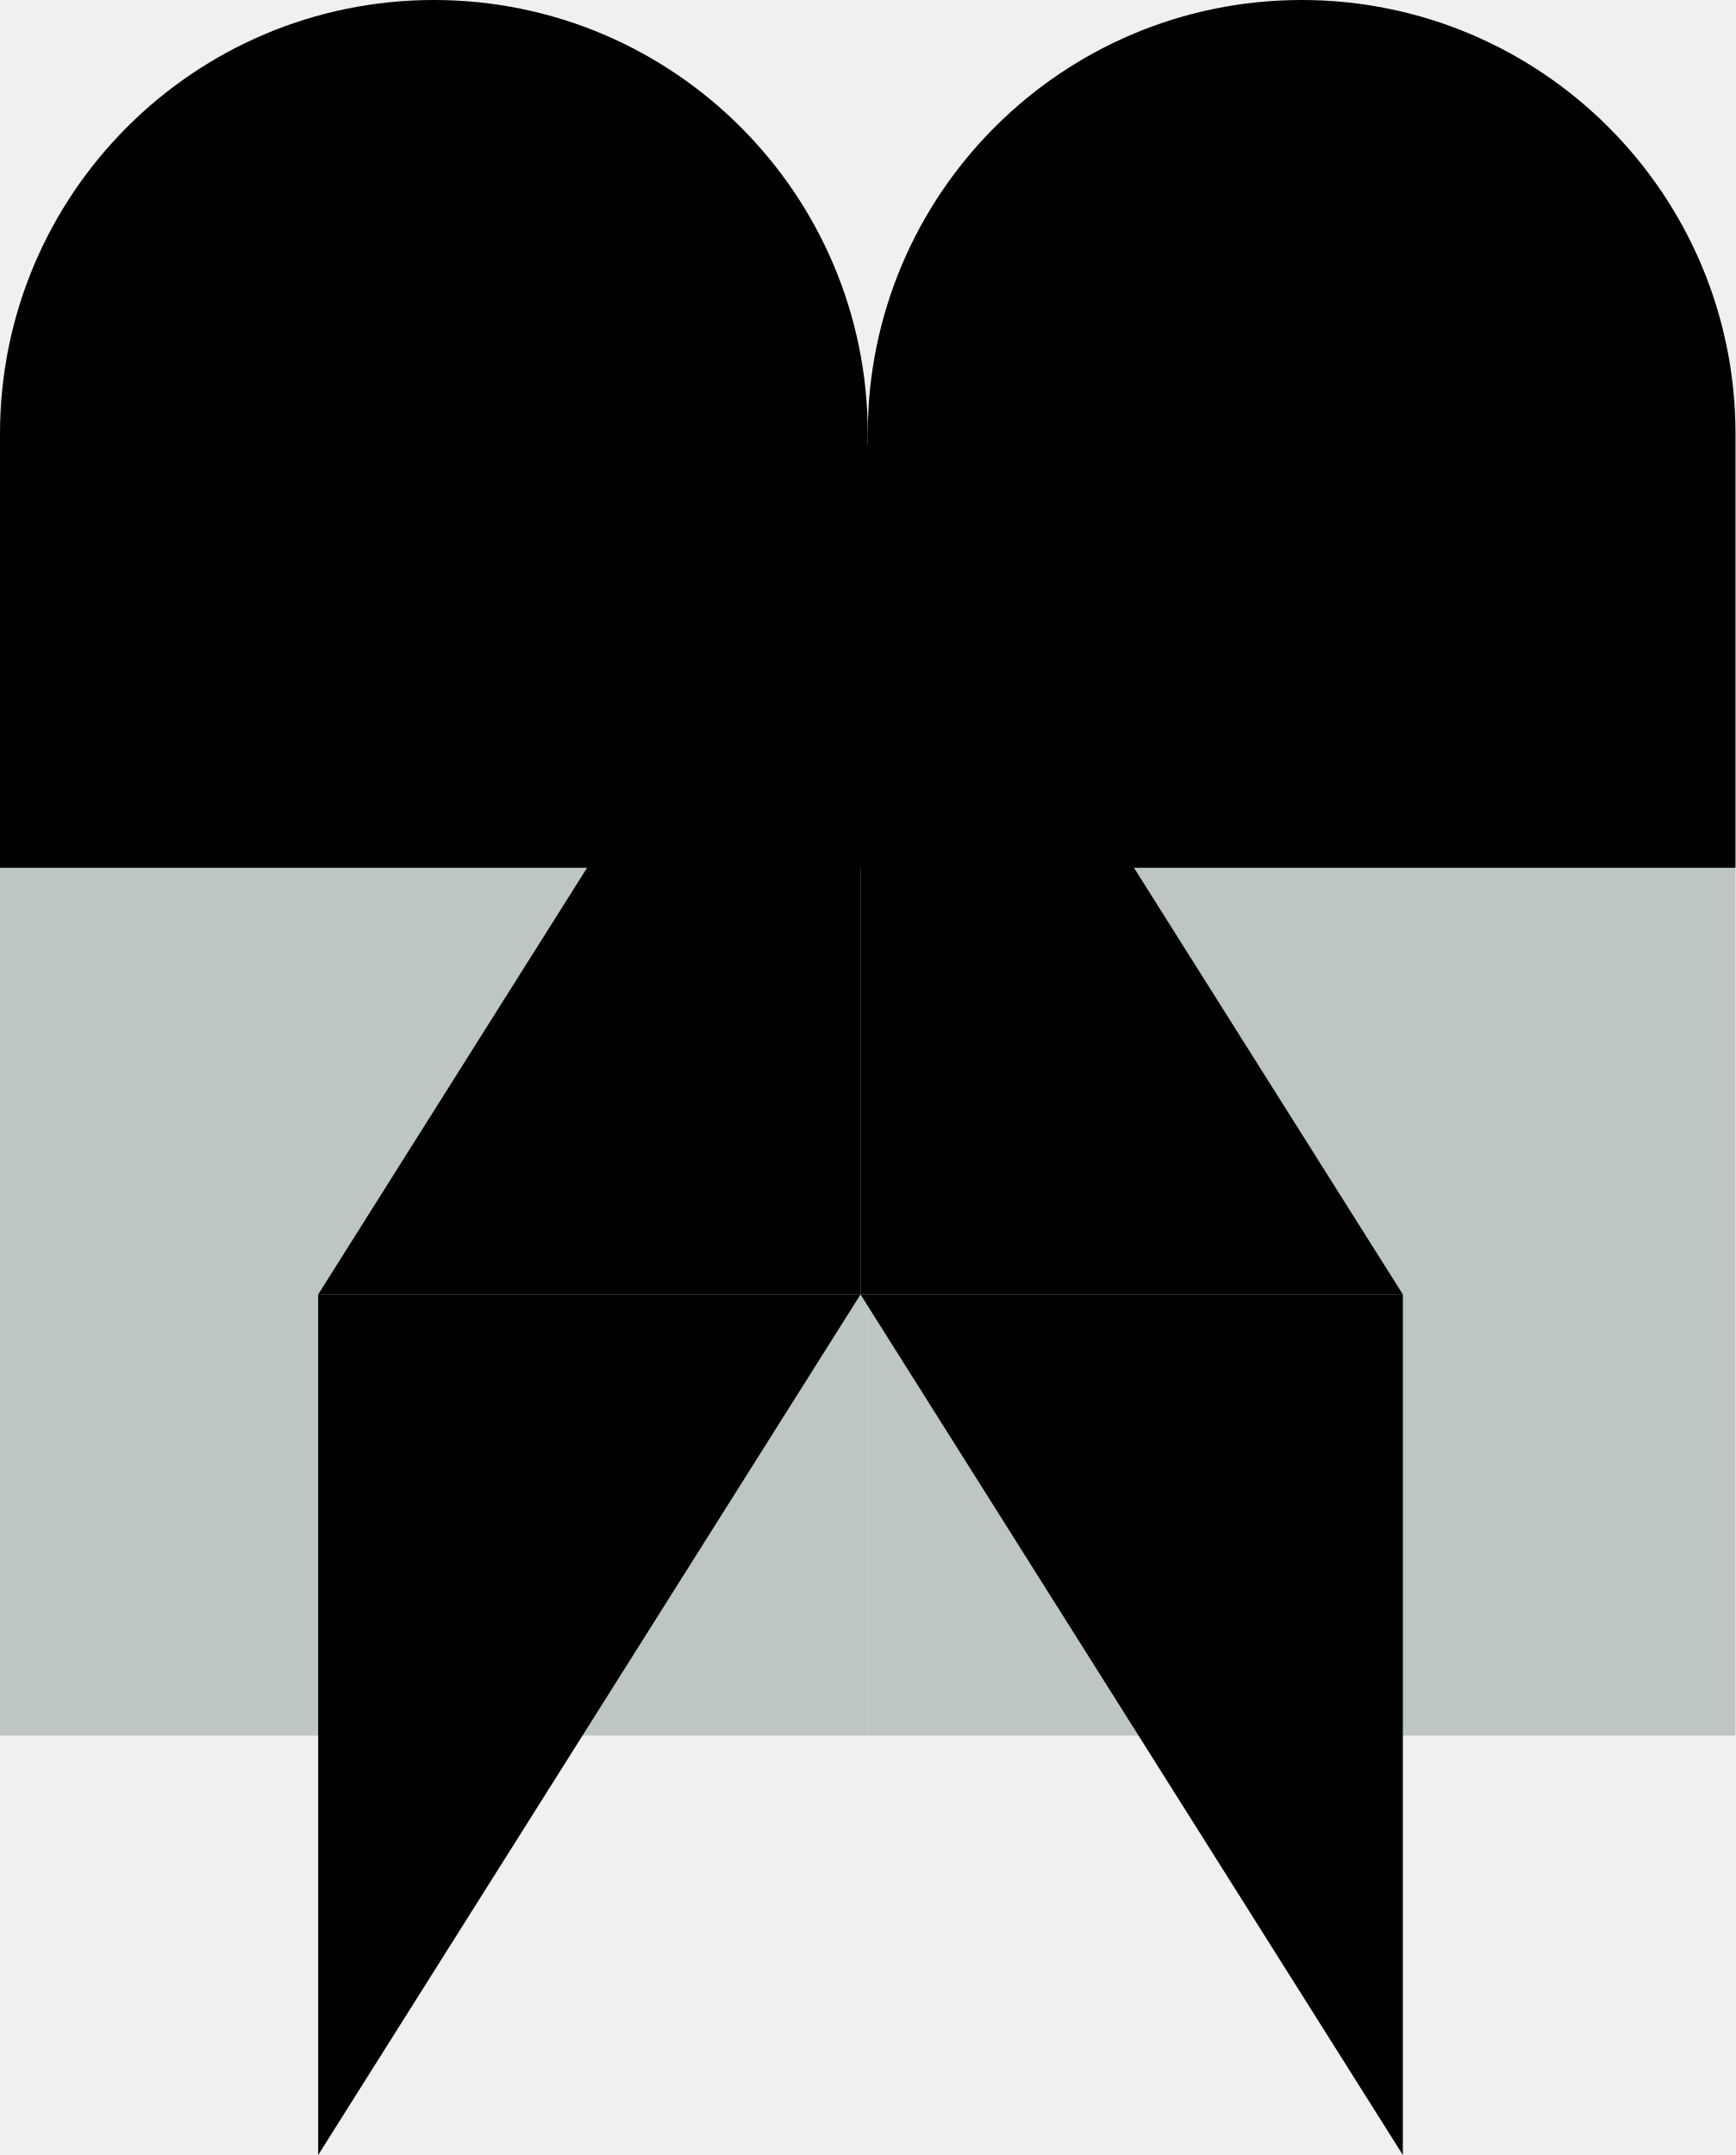
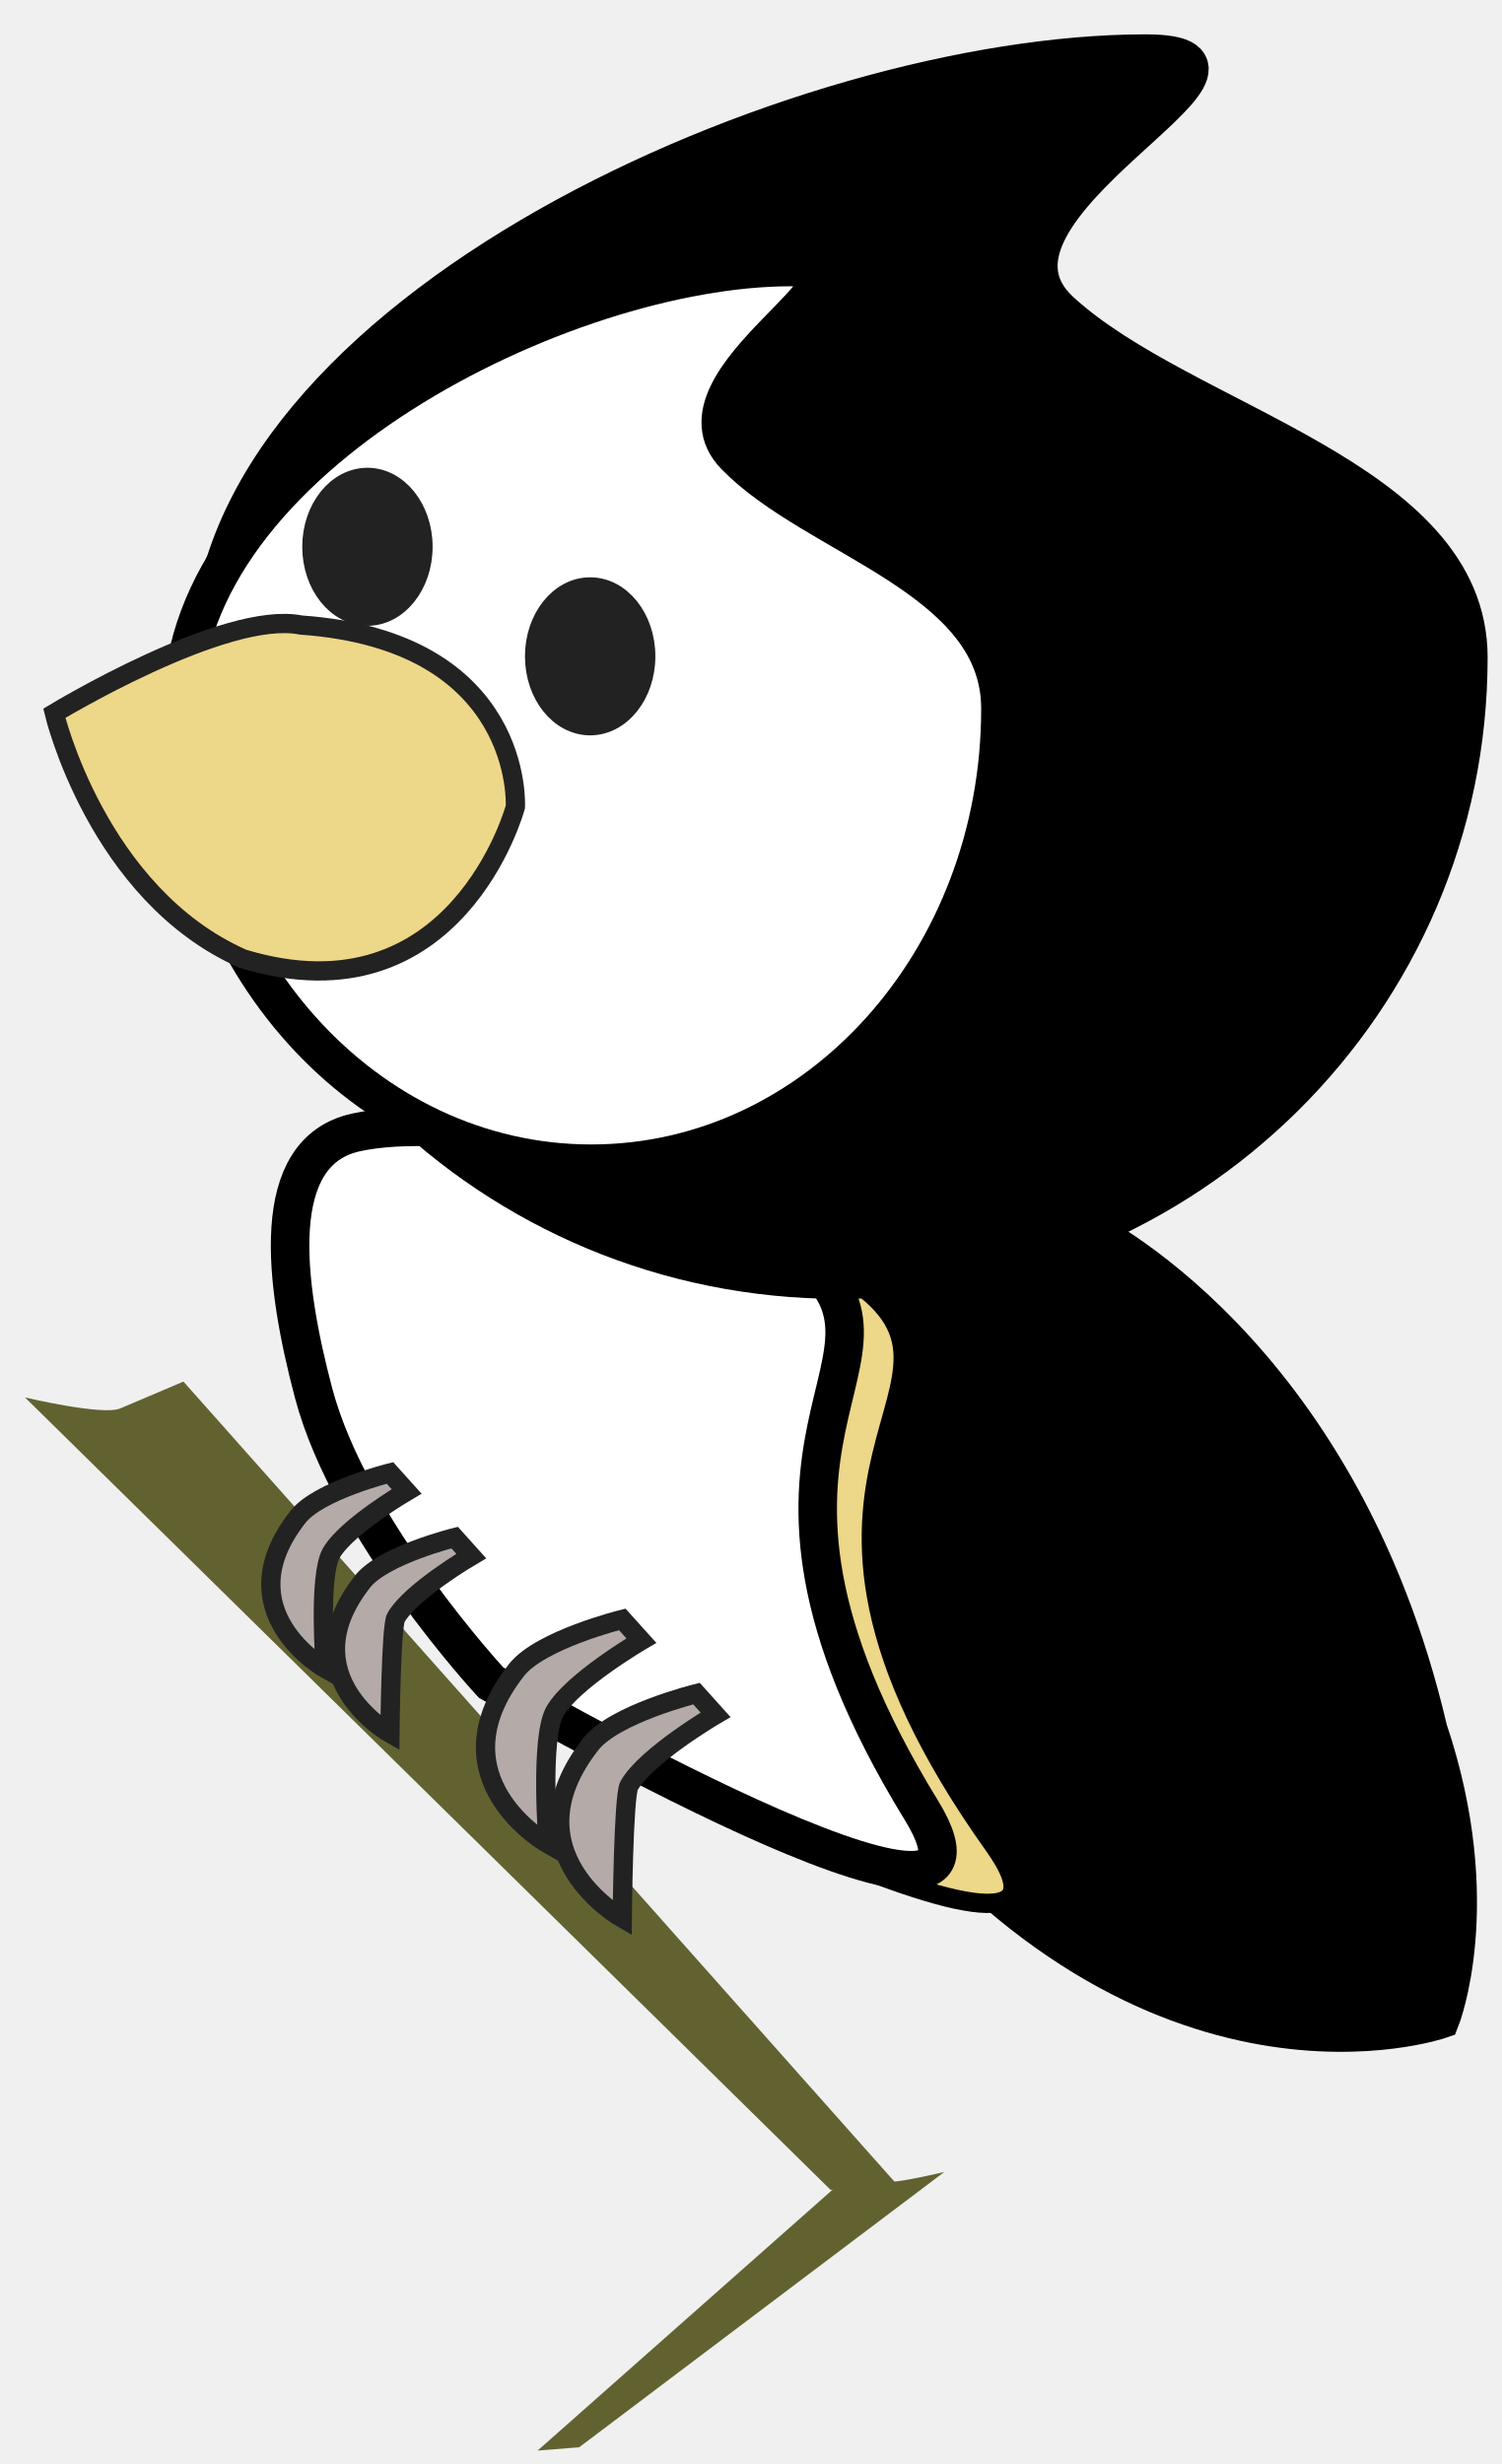
- <svg xmlns="http://www.w3.org/2000/svg" width="120" height="149" viewBox="0 0 120 149" fill="none">
-   <rect x="60" y="60" width="60" height="60" fill="#BDC6C5" />
-   <rect x="3.05176e-05" y="60" width="60" height="60" fill="#BDC6C5" />
-   <path d="M120 60L120 30C120 13.431 106.569 -1.60169e-07 90 -3.57746e-07C73.431 -5.55324e-07 60 13.431 60 30L60 60L120 60Z" fill="black" />
-   <path d="M0 60L-1.31134e-06 30C-2.03558e-06 13.431 13.431 -5.87108e-07 30 -1.31134e-06C46.569 -2.03558e-06 60 13.431 60 30L60 60L0 60Z" fill="black" />
-   <path d="M22 149L59.5 89.5H22V149Z" fill="black" />
-   <path d="M97 149L59.5 89.5H97V149Z" fill="black" />
-   <path d="M59.5 30L97 89.5H59.5V30Z" fill="black" />
-   <path d="M59.5 30L22 89.5H59.5V30Z" fill="black" />
+ <svg xmlns="http://www.w3.org/2000/svg" width="39" height="64" viewBox="0 0 39 64" fill="none">
+   <path d="M0.649 36.297C0.649 36.297 2.668 36.775 3.119 36.584C3.632 36.366 4.765 35.885 4.765 35.885L23.296 56.737L21.575 56.88L0.649 36.297Z" fill="#626231" />
+   <path d="M15.044 63.566L13.965 63.651L21.934 56.602C21.934 56.602 22.708 56.651 23.059 56.673C23.366 56.693 24.528 56.415 24.528 56.415L15.044 63.566Z" fill="#626231" />
+   <path d="M37.414 52.451C37.414 52.451 29.973 55.038 22.909 46.006C21.899 44.766 19.876 39.746 19.843 39.474C19.362 35.598 20.579 31.788 20.579 31.788L28.141 31.887C28.141 31.887 34.774 35.001 37.096 44.925C38.615 49.438 37.414 52.451 37.414 52.451V52.451Z" fill="black" stroke="black" stroke-miterlimit="10" />
+   <path d="M12.628 43.89C12.628 43.89 8.283 36.461 8.283 36.366C8.283 36.2 6.53 30.459 9.093 29.976C11.813 29.465 17.347 30.227 21.928 33.1C26.51 35.973 18.639 37.856 25.819 47.935C29.375 52.926 12.628 43.89 12.628 43.89V43.89Z" fill="#EDD788" stroke="black" stroke-width="0.5" stroke-miterlimit="10" />
+   <path d="M12.756 43.704C12.756 43.704 9.091 39.757 8.145 36.182C7.382 33.298 6.951 29.915 9.249 29.413C11.548 28.912 16.775 29.659 20.645 32.475C24.516 35.292 17.866 37.139 23.933 47.021C26.936 51.914 12.756 43.704 12.756 43.704L12.756 43.704Z" fill="white" stroke="black" stroke-miterlimit="10" />
+   <path d="M38.141 17.077C38.141 26.002 30.826 33.237 21.802 33.237C12.778 33.237 5.463 26.002 5.463 17.077C5.463 8.152 20.733 1.392 29.756 1.392C34.049 1.392 24.626 5.406 27.542 8.084C30.755 11.035 38.141 12.398 38.141 17.077V17.077Z" fill="black" stroke="black" stroke-miterlimit="10" />
+   <path d="M25.986 18.407C25.986 24.934 21.228 30.226 15.358 30.226C9.488 30.226 4.73 24.934 4.73 18.407C4.73 11.88 14.663 6.936 20.532 6.936C23.325 6.936 17.195 9.872 19.092 11.83C21.182 13.989 25.986 14.985 25.986 18.407V18.407Z" fill="white" stroke="black" stroke-miterlimit="10" />
+   <path d="M10.987 14.203C10.987 15.198 10.341 16.005 9.544 16.005C8.747 16.005 8.101 15.198 8.101 14.203C8.101 13.207 8.747 12.4 9.544 12.4C10.341 12.4 10.987 13.207 10.987 14.203Z" fill="#232222" stroke="#232222" stroke-width="0.5" stroke-miterlimit="10" />
+   <path d="M16.773 17.048C16.773 18.043 16.127 18.85 15.329 18.85C14.532 18.85 13.886 18.043 13.886 17.048C13.886 16.052 14.532 15.245 15.329 15.245C16.127 15.245 16.773 16.052 16.773 17.048Z" fill="#232222" stroke="#232222" stroke-width="0.5" stroke-miterlimit="10" />
+   <path d="M7.737 39.402C8.273 38.718 10.129 38.258 10.129 38.258L10.561 38.738C10.561 38.738 8.992 39.658 8.605 40.34C8.262 40.944 8.45 43.343 8.45 43.343C8.45 43.343 5.814 41.859 7.737 39.402V39.402Z" fill="#B4ABA8" stroke="#232222" stroke-width="0.5" stroke-miterlimit="10" />
+   <path d="M9.416 41.082C9.952 40.397 11.809 39.937 11.809 39.937L12.24 40.417C12.24 40.417 10.671 41.337 10.284 42.019C10.154 42.247 10.129 45.023 10.129 45.023C10.129 45.023 7.493 43.539 9.416 41.082Z" fill="#B4ABA8" stroke="#232222" stroke-width="0.5" stroke-miterlimit="10" />
+   <path d="M13.417 43.376C14.033 42.59 16.163 42.062 16.163 42.062L16.659 42.613C16.659 42.613 14.858 43.669 14.413 44.452C14.02 45.145 14.236 47.899 14.236 47.899C14.236 47.899 11.21 46.196 13.417 43.376V43.376Z" fill="#B4ABA8" stroke="#232222" stroke-width="0.5" stroke-miterlimit="10" />
+   <path d="M15.345 45.303C15.96 44.517 18.091 43.989 18.091 43.989L18.586 44.54C18.586 44.54 16.785 45.596 16.341 46.379C16.192 46.641 16.163 49.827 16.163 49.827C16.163 49.827 13.138 48.123 15.345 45.303H15.345Z" fill="#B4ABA8" stroke="#232222" stroke-width="0.5" stroke-miterlimit="10" />
+   <path d="M1.411 18.527C1.411 18.527 5.849 15.835 7.817 16.235C13.637 16.645 13.387 20.959 13.387 20.959C13.387 20.959 11.871 26.591 6.31 24.904C2.524 23.233 1.411 18.527 1.411 18.527Z" fill="#EDD788" stroke="#232222" stroke-width="0.5" stroke-miterlimit="10" />
</svg>
